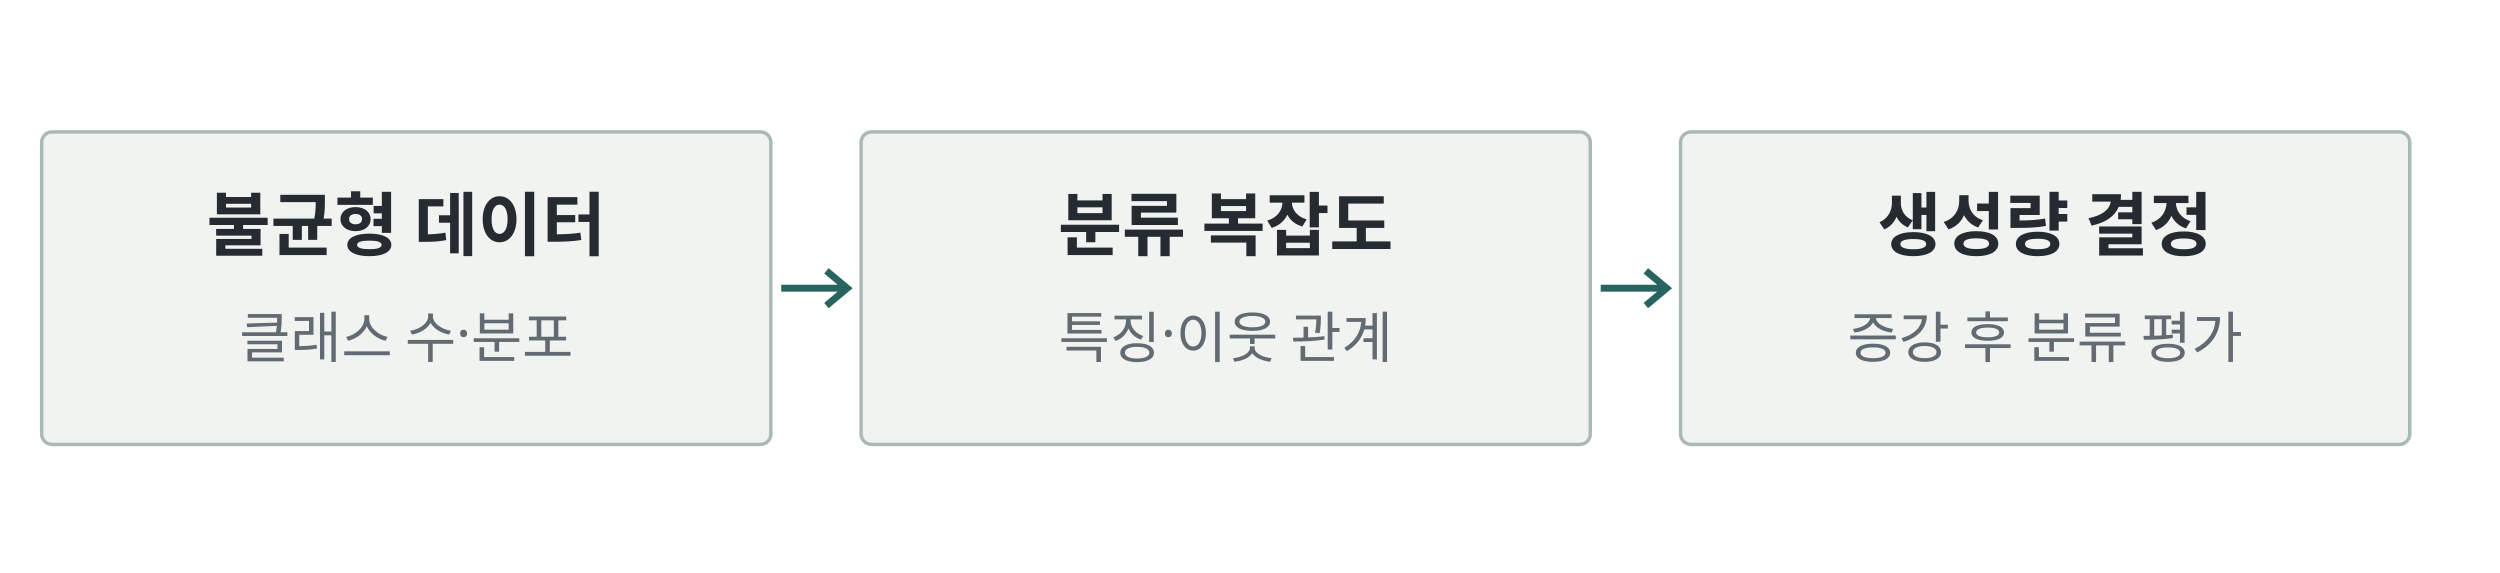
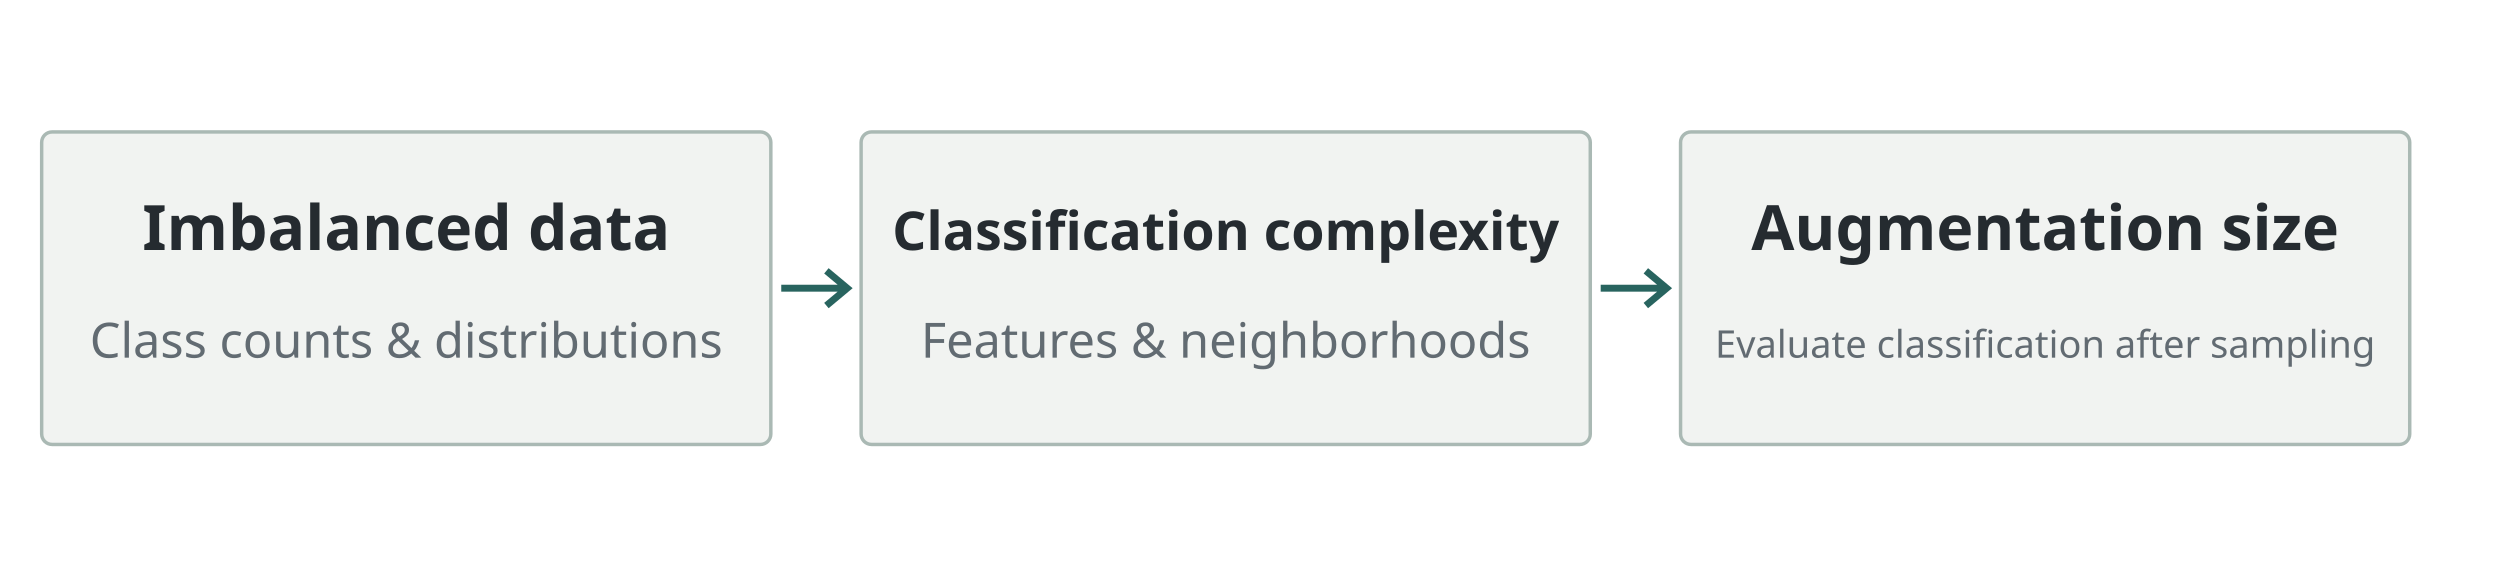
<svg xmlns="http://www.w3.org/2000/svg" viewBox="0 0 720 165">
  <g font-family="system-ui,sans-serif" fill="#252b30">
    <rect x="12" y="38" width="210" height="90" rx="3" fill="#f1f3f1" stroke="#aab9b4" />
-     <text x="117" y="72" text-anchor="middle" font-size="20" font-weight="600">불균형 데이터</text>
-     <text x="117" y="103" text-anchor="middle" font-size="16" fill="#626b72">클래스 수·분포</text>
+     <text x="117" y="72" text-anchor="middle" font-size="18" font-weight="600">Imbalanced data</text>
+     <text x="117" y="103" text-anchor="middle" font-size="14" fill="#626b72">Class counts &amp; distributions</text>
    <path d="M225 83h19m-6-5 6 5-6 5" fill="none" stroke="#28645f" stroke-width="2" />
    <rect x="248" y="38" width="210" height="90" rx="3" fill="#f1f3f1" stroke="#aab9b4" />
-     <text x="353" y="72" text-anchor="middle" font-size="20" font-weight="600">분류 복잡도</text>
-     <text x="353" y="103" text-anchor="middle" font-size="16" fill="#626b72">특징·이웃 관계</text>
+     <text x="353" y="72" text-anchor="middle" font-size="15.44" font-weight="600">Classification complexity</text>
+     <text x="353" y="103" text-anchor="middle" font-size="14" fill="#626b72">Features &amp; neighborhoods</text>
    <path d="M461 83h19m-6-5 6 5-6 5" fill="none" stroke="#28645f" stroke-width="2" />
    <rect x="484" y="38" width="210" height="90" rx="3" fill="#f1f3f1" stroke="#aab9b4" />
-     <text x="589" y="72" text-anchor="middle" font-size="20" font-weight="600">생성량 결정</text>
-     <text x="589" y="103" text-anchor="middle" font-size="16" fill="#626b72">증강 후 분류 평가</text>
+     <text x="589" y="72" text-anchor="middle" font-size="18" font-weight="600">Augmentation size</text>
+     <text x="589" y="103" text-anchor="middle" font-size="10.96" fill="#626b72">Evaluate classification after sampling</text>
  </g>
</svg>
